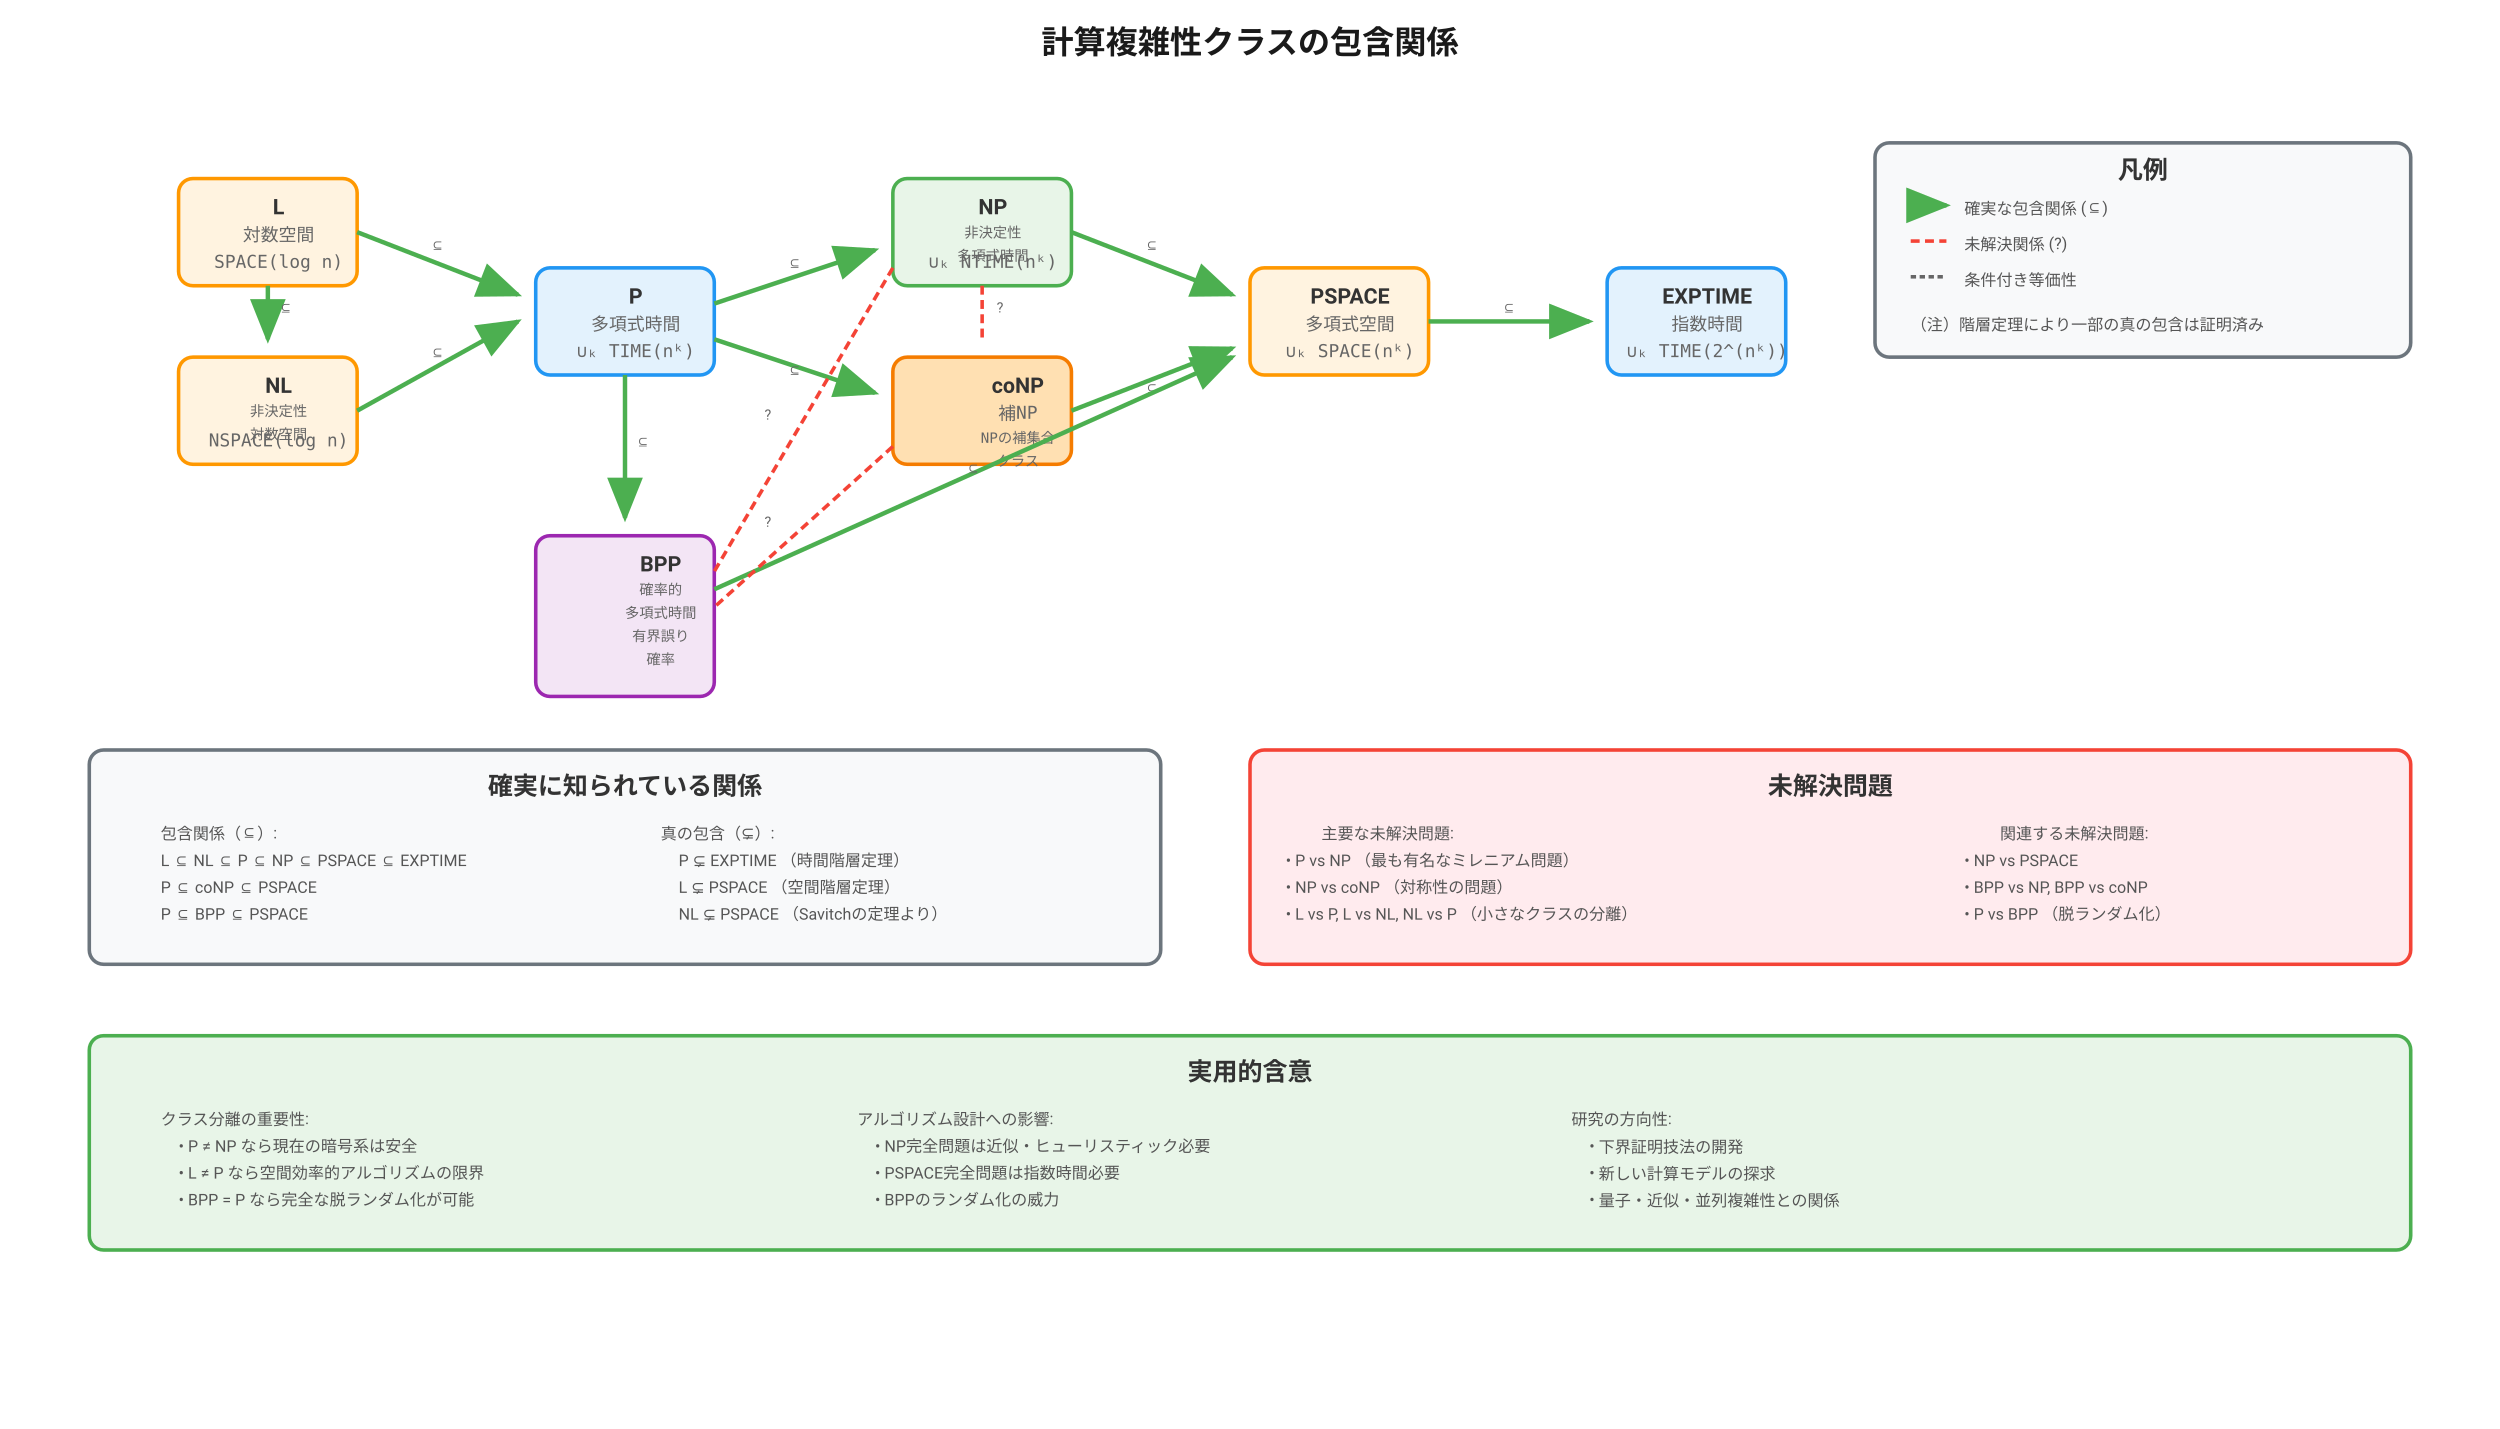
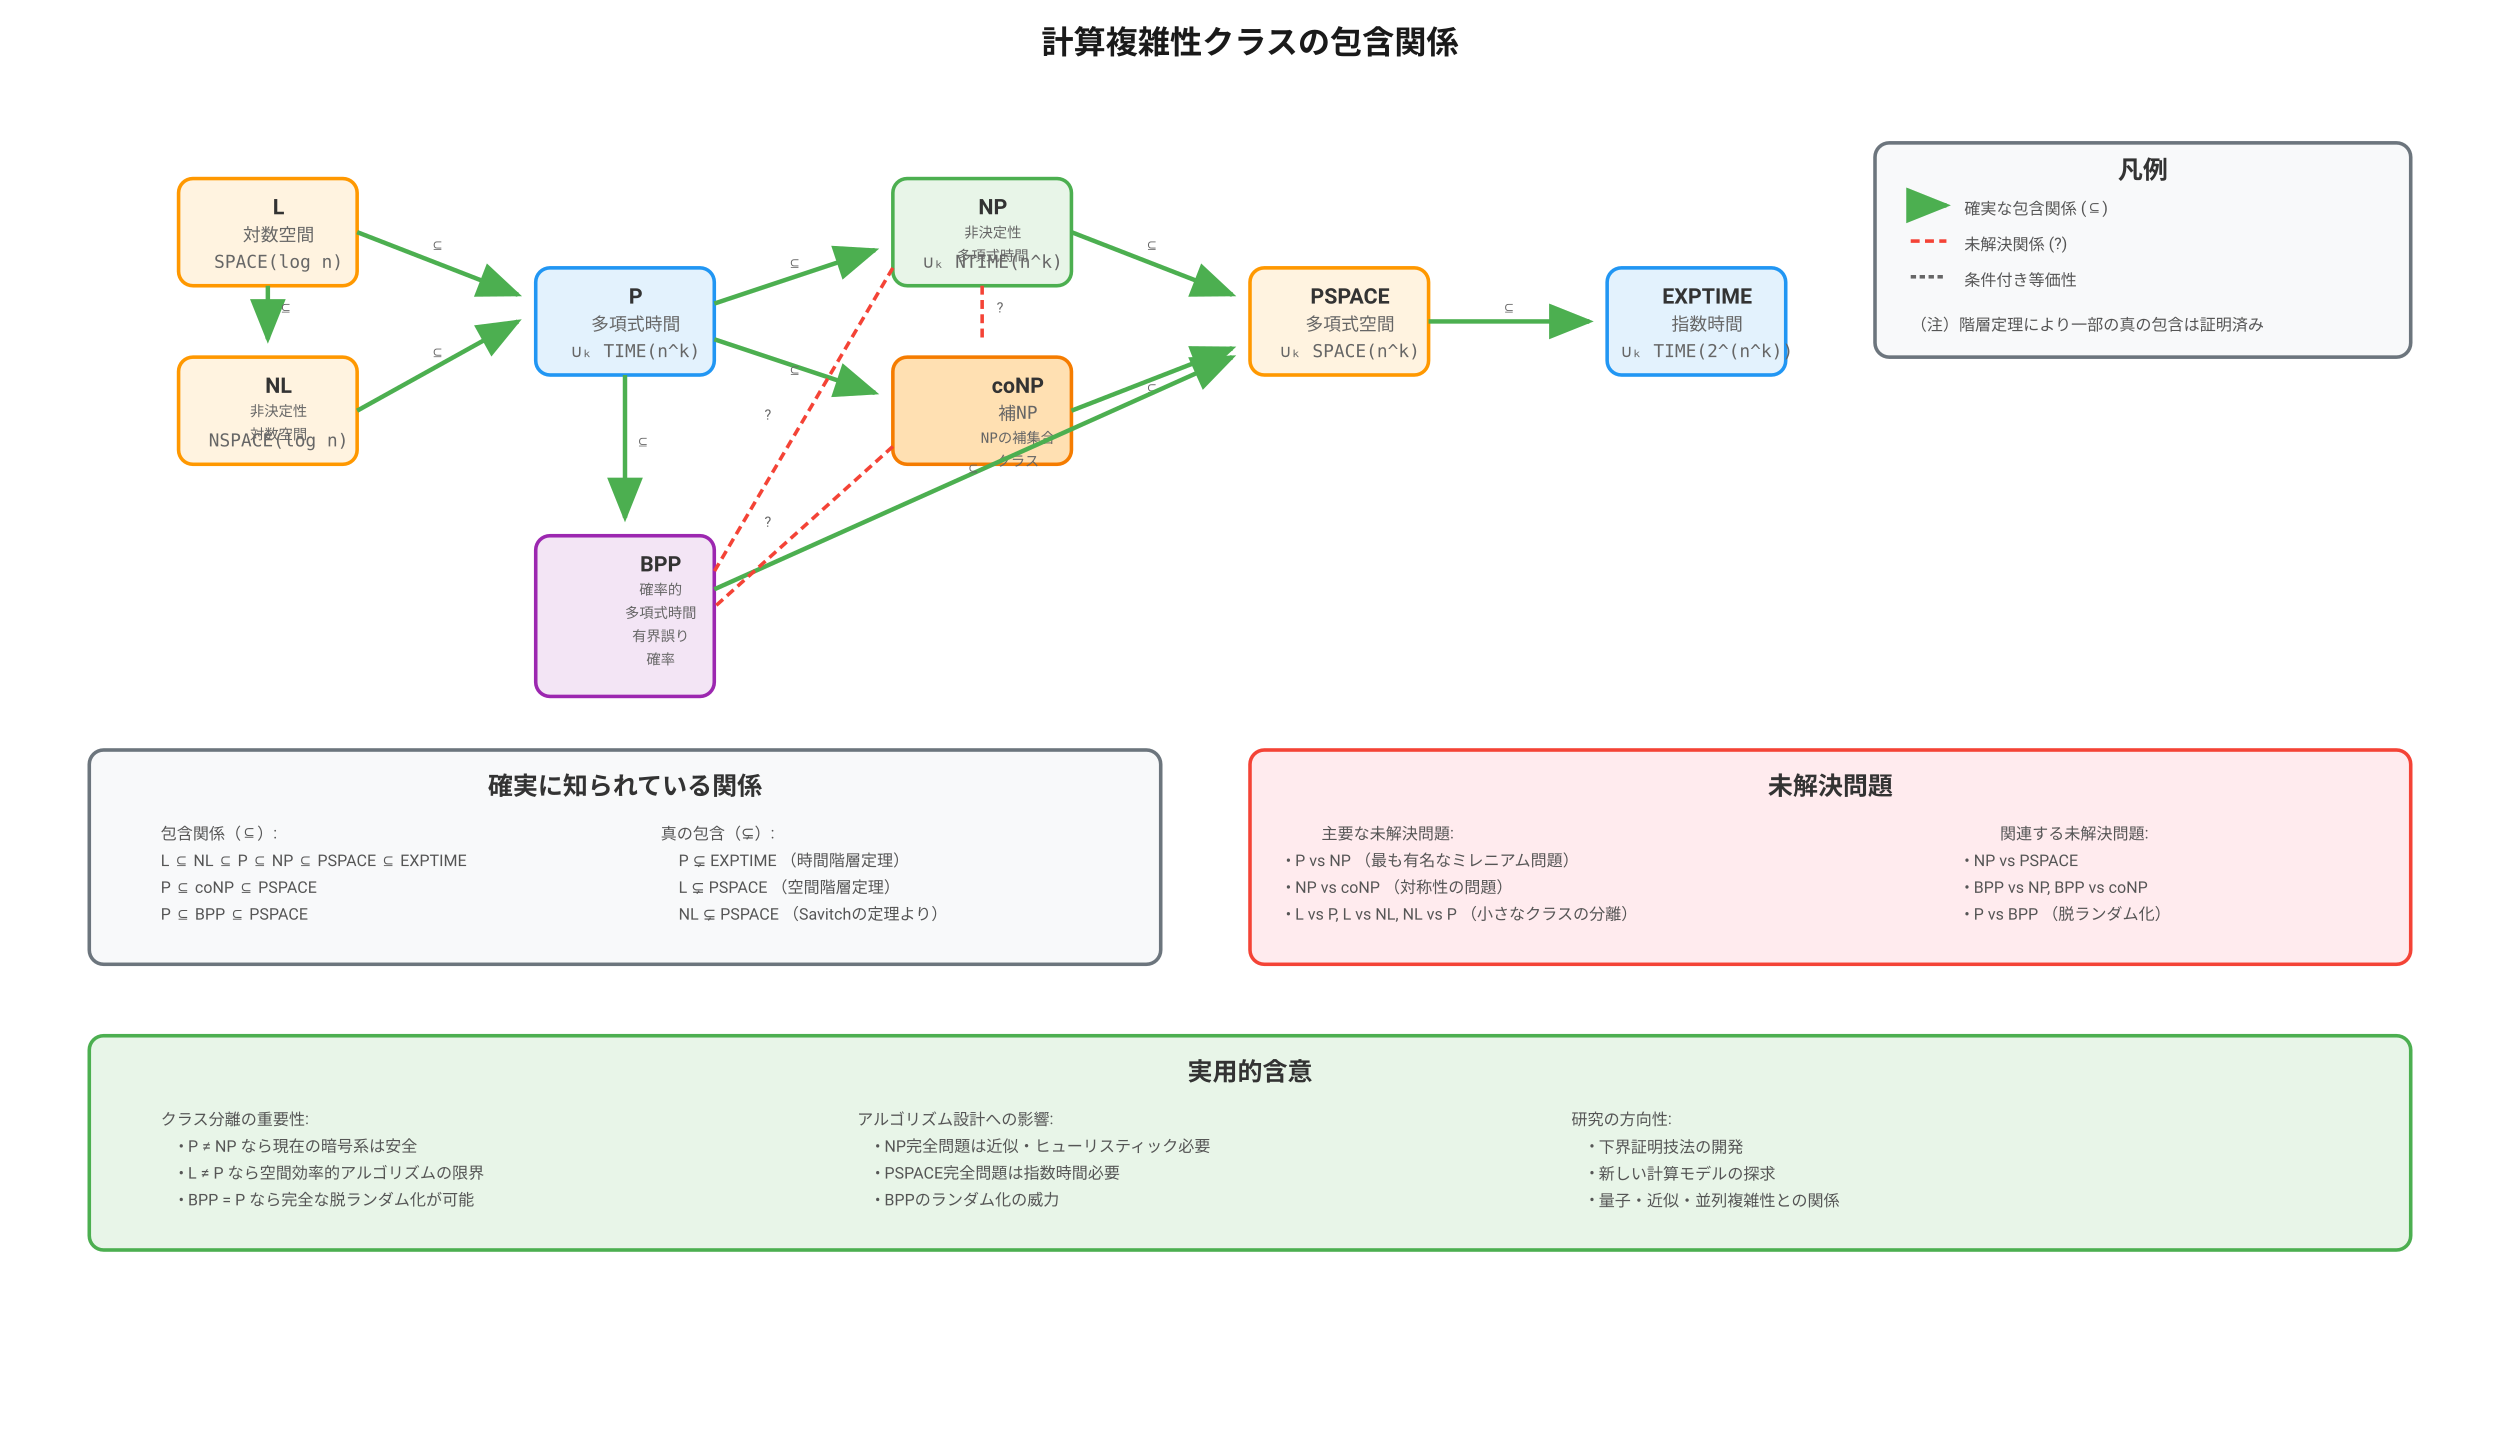
<svg xmlns="http://www.w3.org/2000/svg" viewBox="0 0 1400 800" role="img" aria-labelledby="title desc">
  <defs>
    <style>
      .deterministic-time { fill: #e3f2fd; stroke: #2196f3; stroke-width: 2px; rx: 8px; }
      .non-deterministic-time { fill: #e8f5e8; stroke: #4caf50; stroke-width: 2px; rx: 8px; }
      .space-class { fill: #fff3e0; stroke: #ff9800; stroke-width: 2px; rx: 8px; }
      .probabilistic-class { fill: #f3e5f5; stroke: #9c27b0; stroke-width: 2px; rx: 8px; }
      .complement-class { fill: #ffe0b2; stroke: #f57c00; stroke-width: 2px; rx: 8px; }
      
      .inclusion-arrow { 
        stroke: #4caf50; 
        stroke-width: 2.5px; 
        fill: none; 
        marker-end: url(#inclusion-arrowhead);
      }
      
      .uncertain-relation { 
        stroke: #f44336; 
        stroke-width: 2px; 
        stroke-dasharray: 5,3;
        fill: none;
      }
      
      .equivalence-line {
        stroke: #666;
        stroke-width: 2px;
        stroke-dasharray: 3,2;
        fill: none;
      }
      
      .title { 
        font-family: -apple-system, BlinkMacSystemFont, 'Segoe UI', Roboto, 'Helvetica Neue', Arial, 'Noto Sans', sans-serif, 'Apple Color Emoji', 'Segoe UI Emoji', 'Segoe UI Symbol', 'Noto Color Emoji';
        font-size: 18px; 
        font-weight: 600; 
        text-anchor: middle; 
        fill: #1a1a1a;
      }
      
      .section-title { 
        font-family: -apple-system, BlinkMacSystemFont, 'Segoe UI', Roboto, 'Helvetica Neue', Arial, 'Noto Sans', sans-serif, 'Apple Color Emoji', 'Segoe UI Emoji', 'Segoe UI Symbol', 'Noto Color Emoji';
        font-size: 14px; 
        font-weight: 600; 
        text-anchor: middle; 
        fill: #333;
      }
      
      .class-name { 
        font-family: -apple-system, BlinkMacSystemFont, 'Segoe UI', Roboto, 'Helvetica Neue', Arial, 'Noto Sans', sans-serif, 'Apple Color Emoji', 'Segoe UI Emoji', 'Segoe UI Symbol', 'Noto Color Emoji';
        font-size: 12px; 
        font-weight: 600; 
        text-anchor: middle; 
        fill: #333;
      }
      
      .class-notation { 
        font-family: 'Monaco', 'Menlo', 'Ubuntu Mono', 'Consolas', 'source-code-pro', monospace;
        font-size: 10px; 
        font-weight: 500; 
        text-anchor: middle; 
        fill: #666;
      }
      .small { font-size: 8px; }
      
      .description { 
        font-family: -apple-system, BlinkMacSystemFont, 'Segoe UI', Roboto, 'Helvetica Neue', Arial, 'Noto Sans', sans-serif, 'Apple Color Emoji', 'Segoe UI Emoji', 'Segoe UI Symbol', 'Noto Color Emoji';
        font-size: 9px; 
        font-weight: 400; 
        text-anchor: start; 
        fill: #555;
      }
      
      .relation-label { 
        font-family: -apple-system, BlinkMacSystemFont, 'Segoe UI', Roboto, 'Helvetica Neue', Arial, 'Noto Sans', sans-serif, 'Apple Color Emoji', 'Segoe UI Emoji', 'Segoe UI Symbol', 'Noto Color Emoji';
        font-size: 8px; 
        font-weight: 400; 
        text-anchor: middle; 
        fill: #666;
      }
    </style>
    <marker id="inclusion-arrowhead" markerWidth="10" markerHeight="8" refX="9" refY="4" orient="auto">
      <polygon points="0 0, 10 4, 0 8" fill="#4caf50" />
    </marker>
  </defs>
  <text x="700" y="30" class="title">計算複雑性クラスの包含関係</text>
  <g id="basic-hierarchy">
    <rect x="100" y="100" width="100" height="60" class="space-class" />
    <text x="156" y="120" class="class-name">L</text>
    <text x="156" y="135" class="class-notation">対数空間</text>
    <text x="156" y="150" class="class-notation">SPACE(log n)</text>
    <rect x="100" y="200" width="100" height="60" class="space-class" />
    <text x="156" y="220" class="class-name">NL</text>
    <text x="156" y="233" class="class-notation small">非決定性</text>
    <text x="156" y="246" class="class-notation small">対数空間</text>
    <text x="156" y="250" class="class-notation">NSPACE(log n)</text>
    <rect x="300" y="150" width="100" height="60" class="deterministic-time" />
    <text x="356" y="170" class="class-name">P</text>
    <text x="356" y="185" class="class-notation">多項式時間</text>
-     <text x="356" y="200" class="class-notation">∪ₖ TIME(nᵏ)</text>
+     <text x="356" y="200" class="class-notation">∪ₖ TIME(n^k)</text>
    <rect x="500" y="100" width="100" height="60" class="non-deterministic-time" />
    <text x="556" y="120" class="class-name">NP</text>
    <text x="556" y="133" class="class-notation small">非決定性</text>
    <text x="556" y="146" class="class-notation small">多項式時間</text>
-     <text x="556" y="150" class="class-notation">∪ₖ NTIME(nᵏ)</text>
+     <text x="556" y="150" class="class-notation">∪ₖ NTIME(n^k)</text>
    <rect x="500" y="200" width="100" height="60" class="complement-class" />
    <text x="570" y="220" class="class-name">coNP</text>
    <text x="570" y="235" class="class-notation">補NP</text>
    <text x="570" y="248" class="class-notation small">NPの補集合</text>
    <text x="570" y="261" class="class-notation small">クラス</text>
    <rect x="300" y="300" width="100" height="90" class="probabilistic-class" />
    <text x="370" y="320" class="class-name">BPP</text>
    <text x="370" y="333" class="class-notation small">確率的</text>
    <text x="370" y="346" class="class-notation small">多項式時間</text>
    <text x="370" y="359" class="class-notation small">有界誤り</text>
    <text x="370" y="372" class="class-notation small">確率</text>
    <rect x="700" y="150" width="100" height="60" class="space-class" />
    <text x="756" y="170" class="class-name">PSPACE</text>
    <text x="756" y="185" class="class-notation">多項式空間</text>
-     <text x="756" y="200" class="class-notation">∪ₖ SPACE(nᵏ)</text>
+     <text x="756" y="200" class="class-notation">∪ₖ SPACE(n^k)</text>
    <rect x="900" y="150" width="100" height="60" class="deterministic-time" />
    <text x="956" y="170" class="class-name">EXPTIME</text>
    <text x="956" y="185" class="class-notation">指数時間</text>
-     <text x="956" y="200" class="class-notation">∪ₖ TIME(2^(nᵏ))</text>
+     <text x="956" y="200" class="class-notation">∪ₖ TIME(2^(n^k))</text>
  </g>
  <g id="main-inclusions">
    <path d="M 150 160 L 150 190" class="inclusion-arrow" />
    <text x="160" y="175" class="relation-label">⊆</text>
    <path d="M 200 230 L 290 180" class="inclusion-arrow" />
    <text x="245" y="200" class="relation-label">⊆</text>
    <path d="M 200 130 L 290 165" class="inclusion-arrow" />
    <text x="245" y="140" class="relation-label">⊆</text>
    <path d="M 400 170 L 490 140" class="inclusion-arrow" />
    <text x="445" y="150" class="relation-label">⊆</text>
    <path d="M 400 190 L 490 220" class="inclusion-arrow" />
    <text x="445" y="210" class="relation-label">⊆</text>
    <path d="M 350 210 L 350 290" class="inclusion-arrow" />
    <text x="360" y="250" class="relation-label">⊆</text>
    <path d="M 600 130 L 690 165" class="inclusion-arrow" />
    <text x="645" y="140" class="relation-label">⊆</text>
    <path d="M 600 230 L 690 195" class="inclusion-arrow" />
    <text x="645" y="220" class="relation-label">⊆</text>
    <path d="M 400 330 L 690 200" class="inclusion-arrow" />
    <text x="545" y="265" class="relation-label">⊆</text>
    <path d="M 800 180 L 890 180" class="inclusion-arrow" />
    <text x="845" y="175" class="relation-label">⊆</text>
  </g>
  <g id="uncertain-relations">
    <path d="M 550 160 L 550 190" class="uncertain-relation" />
    <text x="560" y="175" class="relation-label" fill="#f44336">?</text>
    <path d="M 500 150 L 400 320" class="uncertain-relation" />
    <text x="430" y="235" class="relation-label" fill="#f44336">?</text>
    <path d="M 500 250 L 400 340" class="uncertain-relation" />
    <text x="430" y="295" class="relation-label" fill="#f44336">?</text>
  </g>
  <g id="known-separations">
    <rect x="50" y="420" width="600" height="120" style="fill: #f8f9fa; stroke: #6c757d; stroke-width: 2px; rx: 8px;" />
    <text x="350" y="445" class="section-title">確実に知られている関係</text>
    <text x="90" y="470" class="description">包含関係（⊆）:</text>
    <text x="90" y="485" class="description">L ⊆ NL ⊆ P ⊆ NP ⊆ PSPACE ⊆ EXPTIME</text>
    <text x="90" y="500" class="description">P ⊆ coNP ⊆ PSPACE</text>
    <text x="90" y="515" class="description">P ⊆ BPP ⊆ PSPACE</text>
    <text x="370" y="470" class="description">真の包含（⊊）:</text>
    <text x="380" y="485" class="description">P ⊊ EXPTIME （時間階層定理）</text>
    <text x="380" y="500" class="description">L ⊊ PSPACE （空間階層定理）</text>
    <text x="380" y="515" class="description">NL ⊊ PSPACE （Savitchの定理より）</text>
  </g>
  <g id="open-questions">
    <rect x="700" y="420" width="650" height="120" style="fill: #ffebee; stroke: #f44336; stroke-width: 2px; rx: 8px;" />
    <text x="1025" y="445" class="section-title">未解決問題</text>
    <text x="740" y="470" class="description">主要な未解決問題:</text>
    <text x="720" y="485" class="description">• P vs NP （最も有名なミレニアム問題）</text>
    <text x="720" y="500" class="description">• NP vs coNP （対称性の問題）</text>
    <text x="720" y="515" class="description">• L vs P, L vs NL, NL vs P （小さなクラスの分離）</text>
    <text x="1120" y="470" class="description">関連する未解決問題:</text>
    <text x="1100" y="485" class="description">• NP vs PSPACE</text>
    <text x="1100" y="500" class="description">• BPP vs NP, BPP vs coNP</text>
    <text x="1100" y="515" class="description">• P vs BPP （脱ランダム化）</text>
  </g>
  <g id="practical-implications">
    <rect x="50" y="580" width="1300" height="120" style="fill: #e8f5e8; stroke: #4caf50; stroke-width: 2px; rx: 8px;" />
    <text x="700" y="605" class="section-title">実用的含意</text>
    <text x="90" y="630" class="description">クラス分離の重要性:</text>
    <text x="100" y="645" class="description">• P ≠ NP なら現在の暗号系は安全</text>
    <text x="100" y="660" class="description">• L ≠ P なら空間効率的アルゴリズムの限界</text>
    <text x="100" y="675" class="description">• BPP = P なら完全な脱ランダム化が可能</text>
    <text x="480" y="630" class="description">アルゴリズム設計への影響:</text>
    <text x="490" y="645" class="description">• NP完全問題は近似・ヒューリスティック必要</text>
    <text x="490" y="660" class="description">• PSPACE完全問題は指数時間必要</text>
    <text x="490" y="675" class="description">• BPPのランダム化の威力</text>
    <text x="880" y="630" class="description">研究の方向性:</text>
    <text x="890" y="645" class="description">• 下界証明技法の開発</text>
    <text x="890" y="660" class="description">• 新しい計算モデルの探求</text>
    <text x="890" y="675" class="description">• 量子・近似・並列複雑性との関係</text>
  </g>
  <g id="legend">
    <rect x="1050" y="80" width="300" height="120" style="fill: #f8f9fa; stroke: #6c757d; stroke-width: 2px; rx: 8px;" />
    <text x="1200" y="100" class="section-title">凡例</text>
    <line x1="1070" y1="115" x2="1090" y2="115" class="inclusion-arrow" />
    <text x="1100" y="120" class="description">確実な包含関係 (⊆)</text>
    <line x1="1070" y1="135" x2="1090" y2="135" class="uncertain-relation" />
    <text x="1100" y="140" class="description">未解決関係 (?)</text>
    <line x1="1070" y1="155" x2="1090" y2="155" class="equivalence-line" />
    <text x="1100" y="160" class="description">条件付き等価性</text>
    <text x="1070" y="185" class="description">（注）階層定理により一部の真の包含は証明済み</text>
  </g>
</svg>
